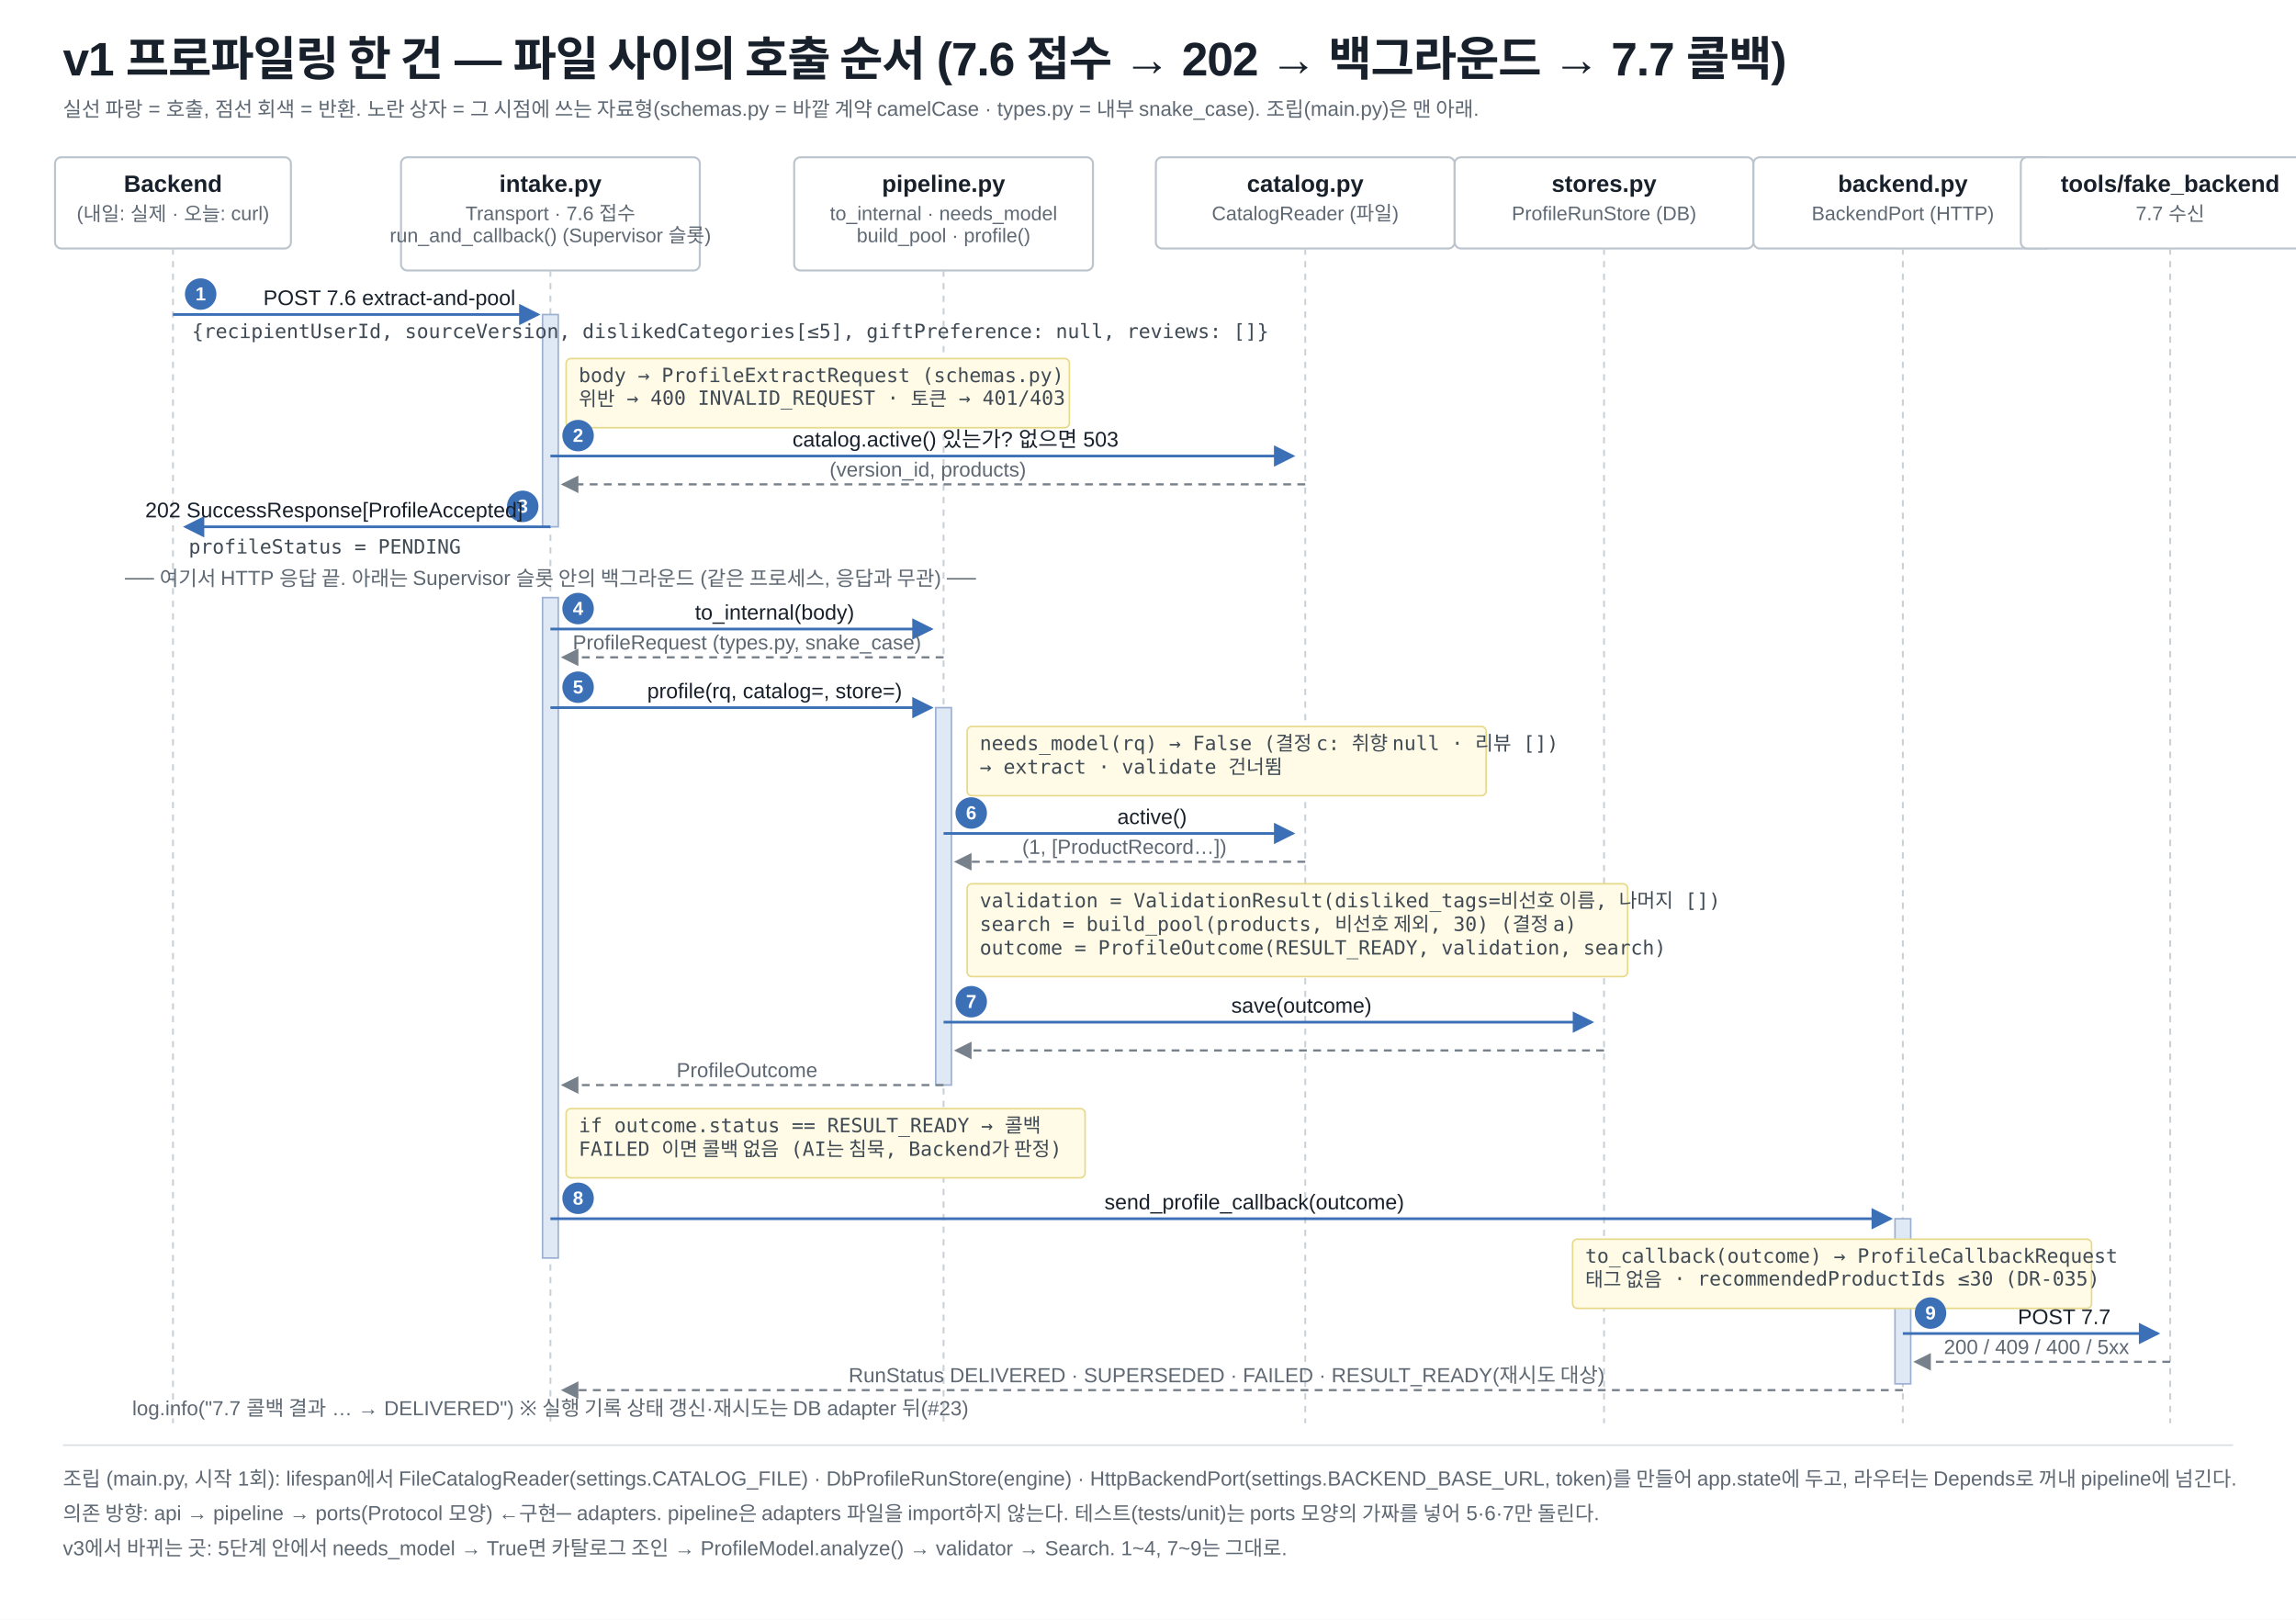
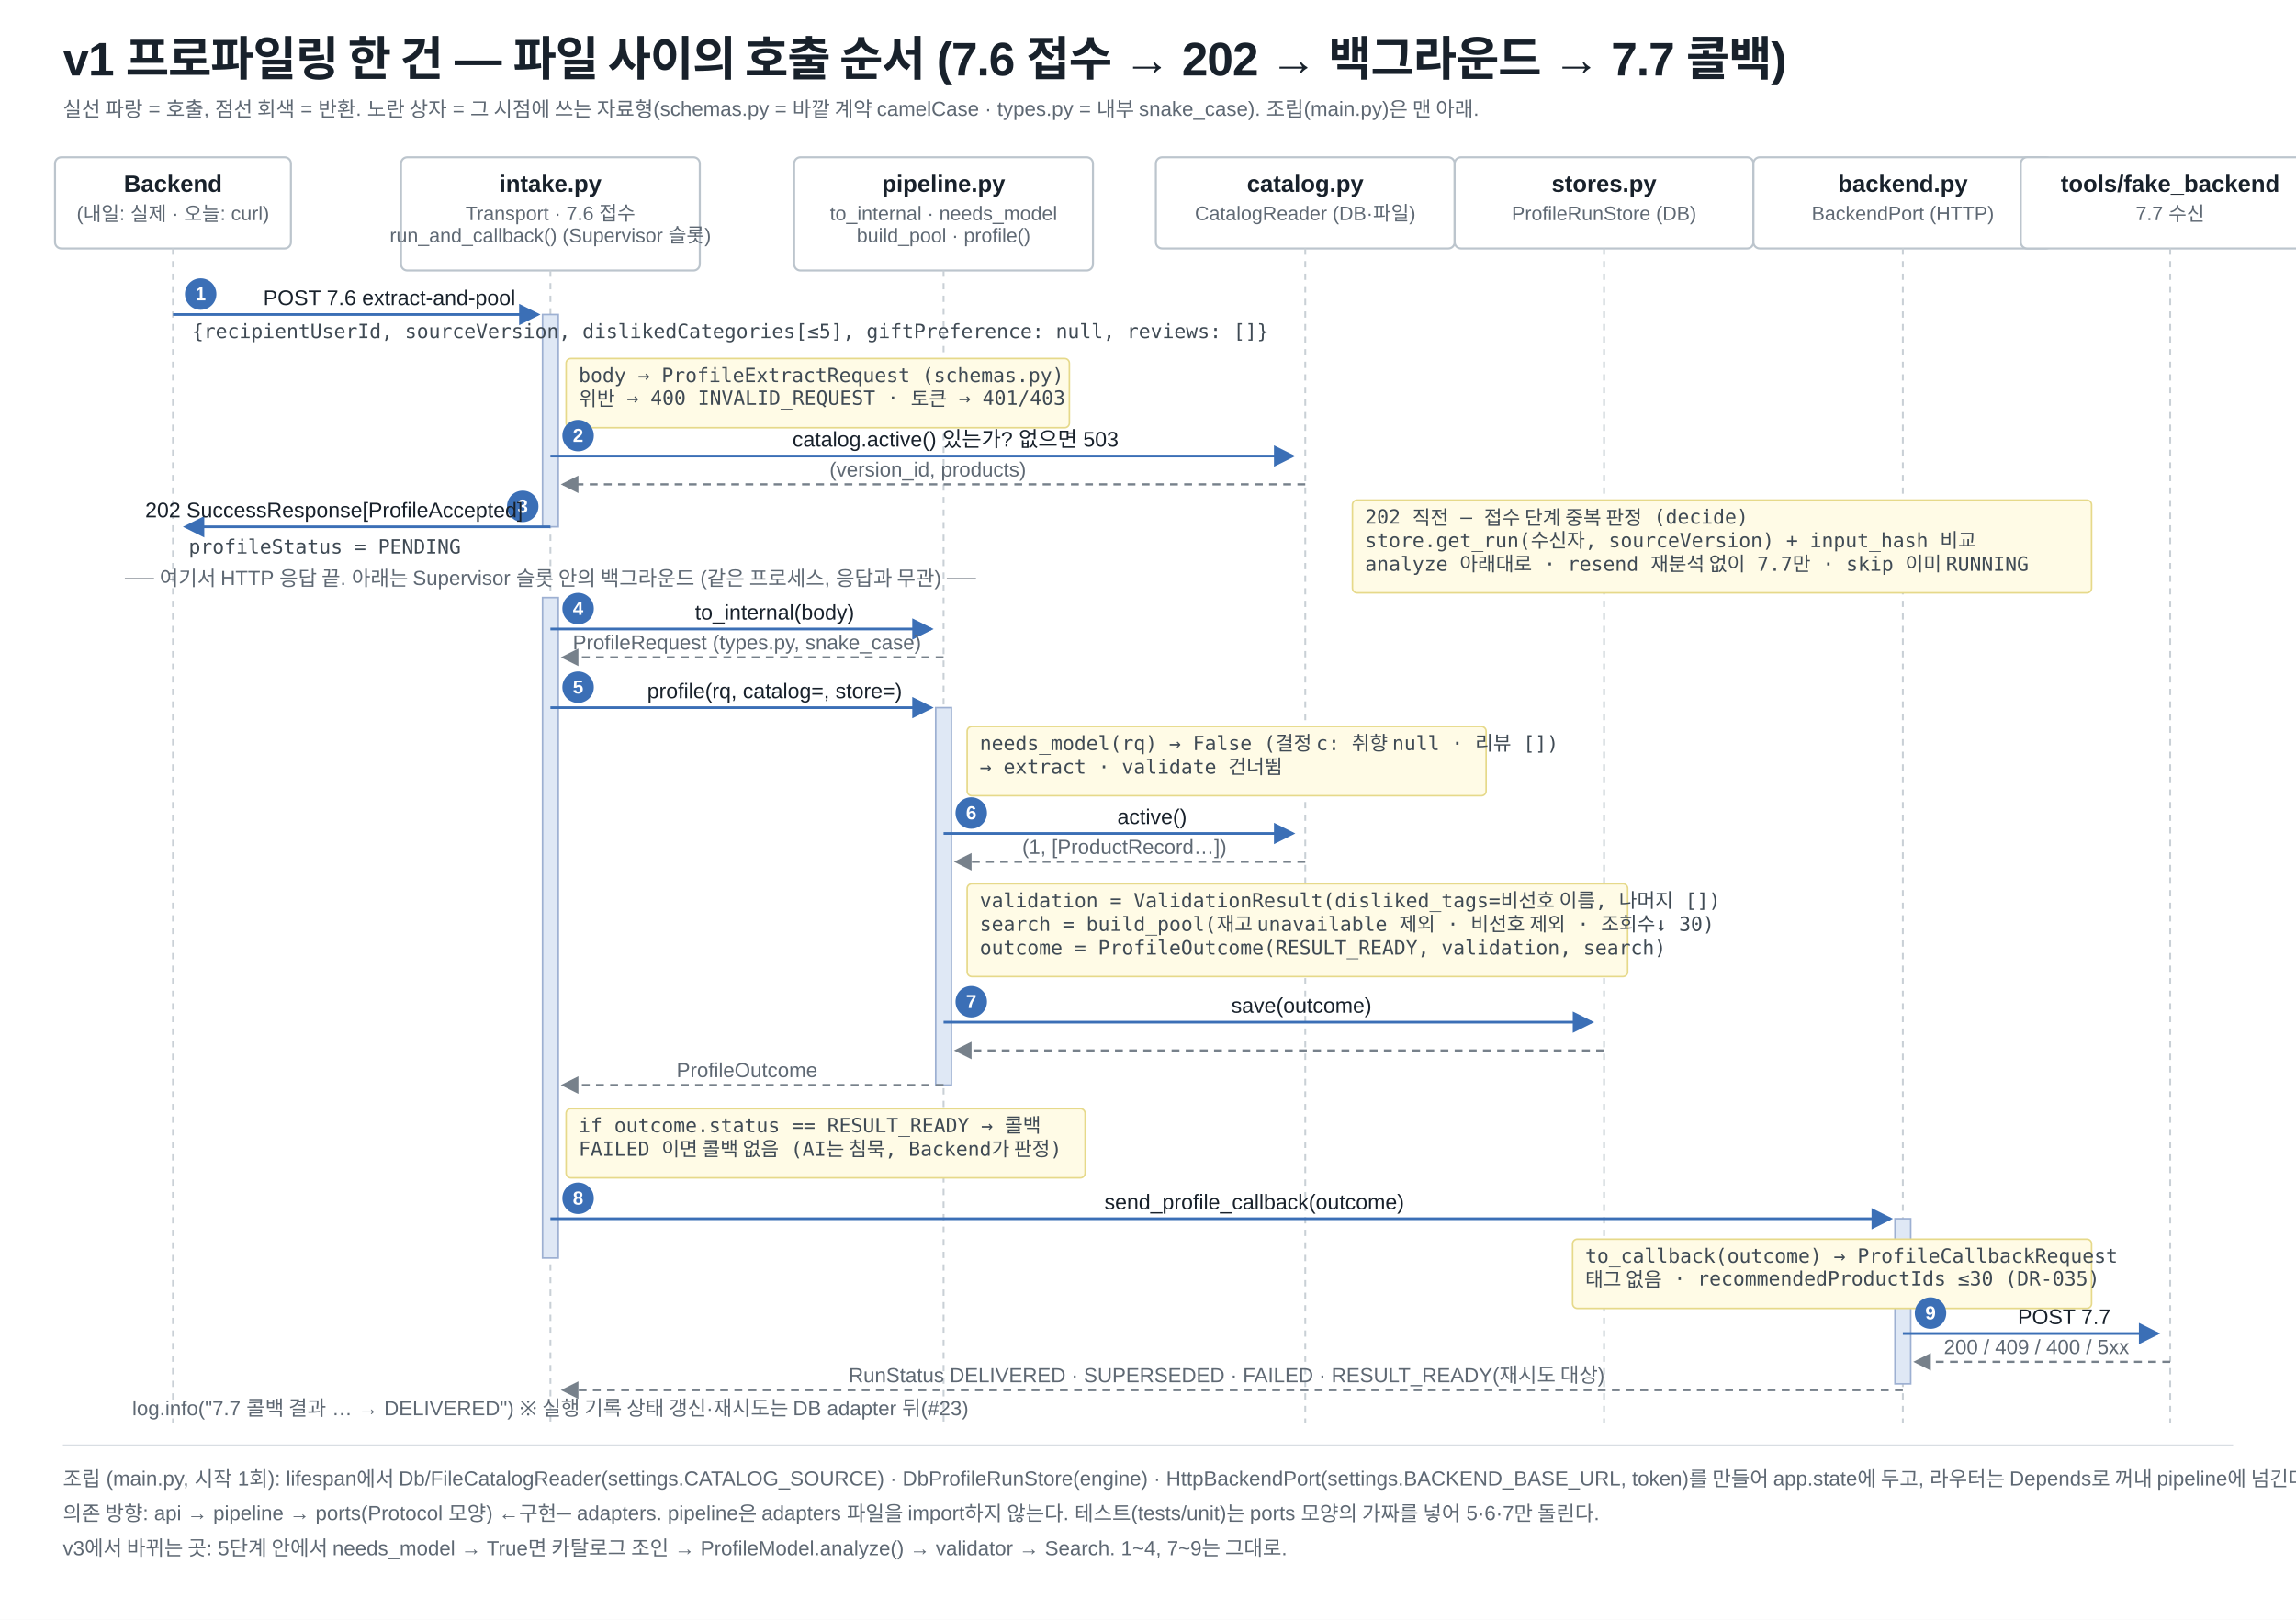
<svg xmlns="http://www.w3.org/2000/svg" width="2920" height="2060" viewBox="0 0 1460 1030" role="img">
  <defs>
    <marker id="a" markerWidth="8" markerHeight="8" refX="7" refY="4" orient="auto">
      <path d="M0 0 L8 4 L0 8 Z" fill="#3b6fb6" />
    </marker>
    <marker id="r" markerWidth="8" markerHeight="8" refX="7" refY="4" orient="auto">
      <path d="M0 0 L8 4 L0 8 Z" fill="#77818b" />
    </marker>
    <style>text{font-family:"Apple SD Gothic Neo","Noto Sans KR",Arial,sans-serif;fill:#18212b}.title{font-size:30px;font-weight:700;letter-spacing:-.6px}.head{font-size:15px;font-weight:700}.sub{font-size:12.5px;fill:#5e6873}.msg{font-size:13.5px;fill:#18212b}.mono{font-family:Menlo,ui-monospace,monospace;font-size:12.5px;fill:#3f4a54}.small{font-size:13px;fill:#5e6873}.num{font-size:12px;font-weight:700;fill:#fff}
.life{stroke:#c9d0d6;stroke-width:1.2;stroke-dasharray:4 4}.call{fill:none;stroke:#3b6fb6;stroke-width:1.7;marker-end:url(#a)}.ret{fill:none;stroke:#77818b;stroke-width:1.4;stroke-dasharray:5 4;marker-end:url(#r)}.act{fill:#dfe8f5;stroke:#9db0d2;stroke-width:1}.note{fill:#fffbe6;stroke:#e6d98a;stroke-width:1}.rule{stroke:#d9dee3;stroke-width:1}</style>
  </defs>
  <rect width="1460" height="1030" fill="white" />
  <text x="40" y="48" class="title">v1 프로파일링 한 건 — 파일 사이의 호출 순서 (7.6 접수 → 202 → 백그라운드 → 7.7 콜백)</text>
  <text x="40" y="74" class="small">실선 파랑 = 호출, 점선 회색 = 반환. 노란 상자 = 그 시점에 쓰는 자료형(schemas.py = 바깥 계약 camelCase · types.py = 내부 snake_case). 조립(main.py)은 맨 아래.</text>
  <rect x="35.0" y="100" width="150" height="58" rx="4" fill="#fff" stroke="#bcc5cd" stroke-width="1.3" />
  <text x="110" y="122" class="head" text-anchor="middle">Backend</text>
  <text x="110" y="140" class="sub" text-anchor="middle">(내일: 실제 · 오늘: curl)</text>
  <line x1="110" y1="158" x2="110" y2="905" class="life" />
  <rect x="255.0" y="100" width="190" height="72" rx="4" fill="#fff" stroke="#bcc5cd" stroke-width="1.3" />
  <text x="350" y="122" class="head" text-anchor="middle">intake.py</text>
  <text x="350" y="140" class="sub" text-anchor="middle">Transport · 7.6 접수</text>
  <text x="350" y="154" class="sub" text-anchor="middle">run_and_callback() (Supervisor 슬롯)</text>
  <line x1="350" y1="172" x2="350" y2="905" class="life" />
  <rect x="505.0" y="100" width="190" height="72" rx="4" fill="#fff" stroke="#bcc5cd" stroke-width="1.3" />
  <text x="600" y="122" class="head" text-anchor="middle">pipeline.py</text>
  <text x="600" y="140" class="sub" text-anchor="middle">to_internal · needs_model</text>
  <text x="600" y="154" class="sub" text-anchor="middle">build_pool · profile()</text>
  <line x1="600" y1="172" x2="600" y2="905" class="life" />
  <rect x="735.0" y="100" width="190" height="58" rx="4" fill="#fff" stroke="#bcc5cd" stroke-width="1.3" />
  <text x="830" y="122" class="head" text-anchor="middle">catalog.py</text>
-   <text x="830" y="140" class="sub" text-anchor="middle">CatalogReader (파일)</text>
+   <text x="830" y="140" class="sub" text-anchor="middle">CatalogReader (DB·파일)</text>
  <line x1="830" y1="158" x2="830" y2="905" class="life" />
  <rect x="925.0" y="100" width="190" height="58" rx="4" fill="#fff" stroke="#bcc5cd" stroke-width="1.3" />
  <text x="1020" y="122" class="head" text-anchor="middle">stores.py</text>
  <text x="1020" y="140" class="sub" text-anchor="middle">ProfileRunStore (DB)</text>
  <line x1="1020" y1="158" x2="1020" y2="905" class="life" />
  <rect x="1115.0" y="100" width="190" height="58" rx="4" fill="#fff" stroke="#bcc5cd" stroke-width="1.3" />
  <text x="1210" y="122" class="head" text-anchor="middle">backend.py</text>
  <text x="1210" y="140" class="sub" text-anchor="middle">BackendPort (HTTP)</text>
  <line x1="1210" y1="158" x2="1210" y2="905" class="life" />
  <rect x="1285.0" y="100" width="190" height="58" rx="4" fill="#fff" stroke="#bcc5cd" stroke-width="1.3" />
  <text x="1380" y="122" class="head" text-anchor="middle">tools/fake_backend</text>
  <text x="1380" y="140" class="sub" text-anchor="middle">7.7 수신</text>
  <line x1="1380" y1="158" x2="1380" y2="905" class="life" />
  <rect x="345" y="200" width="10" height="135" class="act" />
  <rect x="345" y="380" width="10" height="420" class="act" />
  <path d="M110 200 H342" class="call" />
  <circle cx="127.6" cy="187" r="10" fill="#3b6fb6" />
  <text x="127.6" y="191" text-anchor="middle" class="num">1</text>
  <text x="247.6" y="194" class="msg" text-anchor="middle">POST 7.6 extract-and-pool</text>
  <text x="122" y="215" class="mono">{recipientUserId, sourceVersion, dislikedCategories[≤5], giftPreference: null, reviews: []}</text>
  <rect x="360" y="228" width="320" height="44" rx="3" class="note" />
  <text x="368" y="243" class="mono">body → ProfileExtractRequest  (schemas.py)</text>
  <text x="368" y="258" class="mono">위반 → 400 INVALID_REQUEST · 토큰 → 401/403</text>
  <path d="M350 290 H822" class="call" />
  <circle cx="367.6" cy="277" r="10" fill="#3b6fb6" />
  <text x="367.6" y="281" text-anchor="middle" class="num">2</text>
  <text x="607.6" y="284" class="msg" text-anchor="middle">catalog.active() 있는가?  없으면 503</text>
  <path d="M830 308 H358" class="ret" />
  <text x="590.0" y="303" class="small" text-anchor="middle">(version_id, products)</text>
  <path d="M350 335 H118" class="call" />
  <circle cx="332.4" cy="322" r="10" fill="#3b6fb6" />
  <text x="332.4" y="326" text-anchor="middle" class="num">3</text>
  <text x="212.4" y="329" class="msg" text-anchor="middle">202 SuccessResponse[ProfileAccepted]</text>
  <text x="120" y="352" class="mono">profileStatus = PENDING</text>
  <text x="350" y="372" class="small" text-anchor="middle">── 여기서 HTTP 응답 끝. 아래는 Supervisor 슬롯 안의 백그라운드 (같은 프로세스, 응답과 무관) ──</text>
+   <rect x="860" y="318" width="470" height="59" rx="3" class="note" />
+   <text x="868" y="333" class="mono">202 직전 — 접수 단계 중복 판정 (decide)</text>
+   <text x="868" y="348" class="mono">store.get_run(수신자, sourceVersion) + input_hash 비교</text>
+   <text x="868" y="363" class="mono">analyze 아래대로 · resend 재분석 없이 7.7만 · skip 이미 RUNNING</text>
  <path d="M350 400 H592" class="call" />
  <circle cx="367.6" cy="387" r="10" fill="#3b6fb6" />
  <text x="367.6" y="391" text-anchor="middle" class="num">4</text>
  <text x="492.6" y="394" class="msg" text-anchor="middle">to_internal(body)</text>
  <path d="M600 418 H358" class="ret" />
  <text x="475.0" y="413" class="small" text-anchor="middle">ProfileRequest  (types.py, snake_case)</text>
  <path d="M350 450 H592" class="call" />
  <circle cx="367.6" cy="437" r="10" fill="#3b6fb6" />
  <text x="367.6" y="441" text-anchor="middle" class="num">5</text>
  <text x="492.6" y="444" class="msg" text-anchor="middle">profile(rq, catalog=, store=)</text>
  <rect x="595" y="450" width="10" height="240" class="act" />
  <rect x="615" y="462" width="330" height="44" rx="3" class="note" />
  <text x="623" y="477" class="mono">needs_model(rq) → False   (결정 c: 취향 null · 리뷰 [])</text>
  <text x="623" y="492" class="mono">→ extract · validate 건너뜀</text>
  <path d="M600 530 H822" class="call" />
  <circle cx="617.6" cy="517" r="10" fill="#3b6fb6" />
  <text x="617.6" y="521" text-anchor="middle" class="num">6</text>
  <text x="732.6" y="524" class="msg" text-anchor="middle">active()</text>
  <path d="M830 548 H608" class="ret" />
  <text x="715.0" y="543" class="small" text-anchor="middle">(1, [ProductRecord…])</text>
  <rect x="615" y="562" width="420" height="59" rx="3" class="note" />
  <text x="623" y="577" class="mono">validation = ValidationResult(disliked_tags=비선호 이름, 나머지 [])</text>
-   <text x="623" y="592" class="mono">search = build_pool(products, 비선호 제외, 30)  (결정 a)</text>
+   <text x="623" y="592" class="mono">search = build_pool(재고 unavailable 제외 · 비선호 제외 · 조회수↓ 30)</text>
  <text x="623" y="607" class="mono">outcome = ProfileOutcome(RESULT_READY, validation, search)</text>
  <path d="M600 650 H1012" class="call" />
  <circle cx="617.6" cy="637" r="10" fill="#3b6fb6" />
  <text x="617.6" y="641" text-anchor="middle" class="num">7</text>
  <text x="827.6" y="644" class="msg" text-anchor="middle">save(outcome)</text>
  <path d="M1020 668 H608" class="ret" />
  <text x="810.0" y="663" class="small" text-anchor="middle" />
  <path d="M600 690 H358" class="ret" />
  <text x="475.0" y="685" class="small" text-anchor="middle">ProfileOutcome</text>
  <rect x="360" y="705" width="330" height="44" rx="3" class="note" />
  <text x="368" y="720" class="mono">if outcome.status == RESULT_READY  → 콜백</text>
  <text x="368" y="735" class="mono">FAILED 이면 콜백 없음 (AI는 침묵, Backend가 판정)</text>
  <path d="M350 775 H1202" class="call" />
  <circle cx="367.6" cy="762" r="10" fill="#3b6fb6" />
  <text x="367.6" y="766" text-anchor="middle" class="num">8</text>
  <text x="797.6" y="769" class="msg" text-anchor="middle">send_profile_callback(outcome)</text>
  <rect x="1205" y="775" width="10" height="105" class="act" />
  <rect x="1000" y="788" width="330" height="44" rx="3" class="note" />
  <text x="1008" y="803" class="mono">to_callback(outcome) → ProfileCallbackRequest</text>
  <text x="1008" y="818" class="mono">태그 없음 · recommendedProductIds ≤30  (DR-035)</text>
  <path d="M1210 848 H1372" class="call" />
  <circle cx="1227.6" cy="835" r="10" fill="#3b6fb6" />
  <text x="1227.6" y="839" text-anchor="middle" class="num">9</text>
  <text x="1312.6" y="842" class="msg" text-anchor="middle">POST 7.7</text>
  <path d="M1380 866 H1218" class="ret" />
  <text x="1295.0" y="861" class="small" text-anchor="middle">200 / 409 / 400 / 5xx</text>
  <path d="M1210 884 H358" class="ret" />
  <text x="780.0" y="879" class="small" text-anchor="middle">RunStatus  DELIVERED · SUPERSEDED · FAILED · RESULT_READY(재시도 대상)</text>
  <text x="350" y="900" class="small" text-anchor="middle">log.info("7.7 콜백 결과 … → DELIVERED")   ※ 실행 기록 상태 갱신·재시도는 DB adapter 뒤(#23)</text>
  <line x1="40" y1="919" x2="1420" y2="919" class="rule" />
-   <text x="40" y="945" class="small">조립 (main.py, 시작 1회):  lifespan에서 FileCatalogReader(settings.CATALOG_FILE) · DbProfileRunStore(engine) · HttpBackendPort(settings.BACKEND_BASE_URL, token)를 만들어 app.state에 두고, 라우터는 Depends로 꺼내 pipeline에 넘긴다.</text>
+   <text x="40" y="945" class="small">조립 (main.py, 시작 1회):  lifespan에서 Db/FileCatalogReader(settings.CATALOG_SOURCE) · DbProfileRunStore(engine) · HttpBackendPort(settings.BACKEND_BASE_URL, token)를 만들어 app.state에 두고, 라우터는 Depends로 꺼내 pipeline에 넘긴다.</text>
  <text x="40" y="967" class="small">의존 방향:  api → pipeline → ports(Protocol 모양)  ←구현─ adapters.   pipeline은 adapters 파일을 import하지 않는다. 테스트(tests/unit)는 ports 모양의 가짜를 넣어 5·6·7만 돌린다.</text>
  <text x="40" y="989" class="small">v3에서 바뀌는 곳: 5단계 안에서 needs_model → True면 카탈로그 조인 → ProfileModel.analyze() → validator → Search. 1~4, 7~9는 그대로.</text>
</svg>
